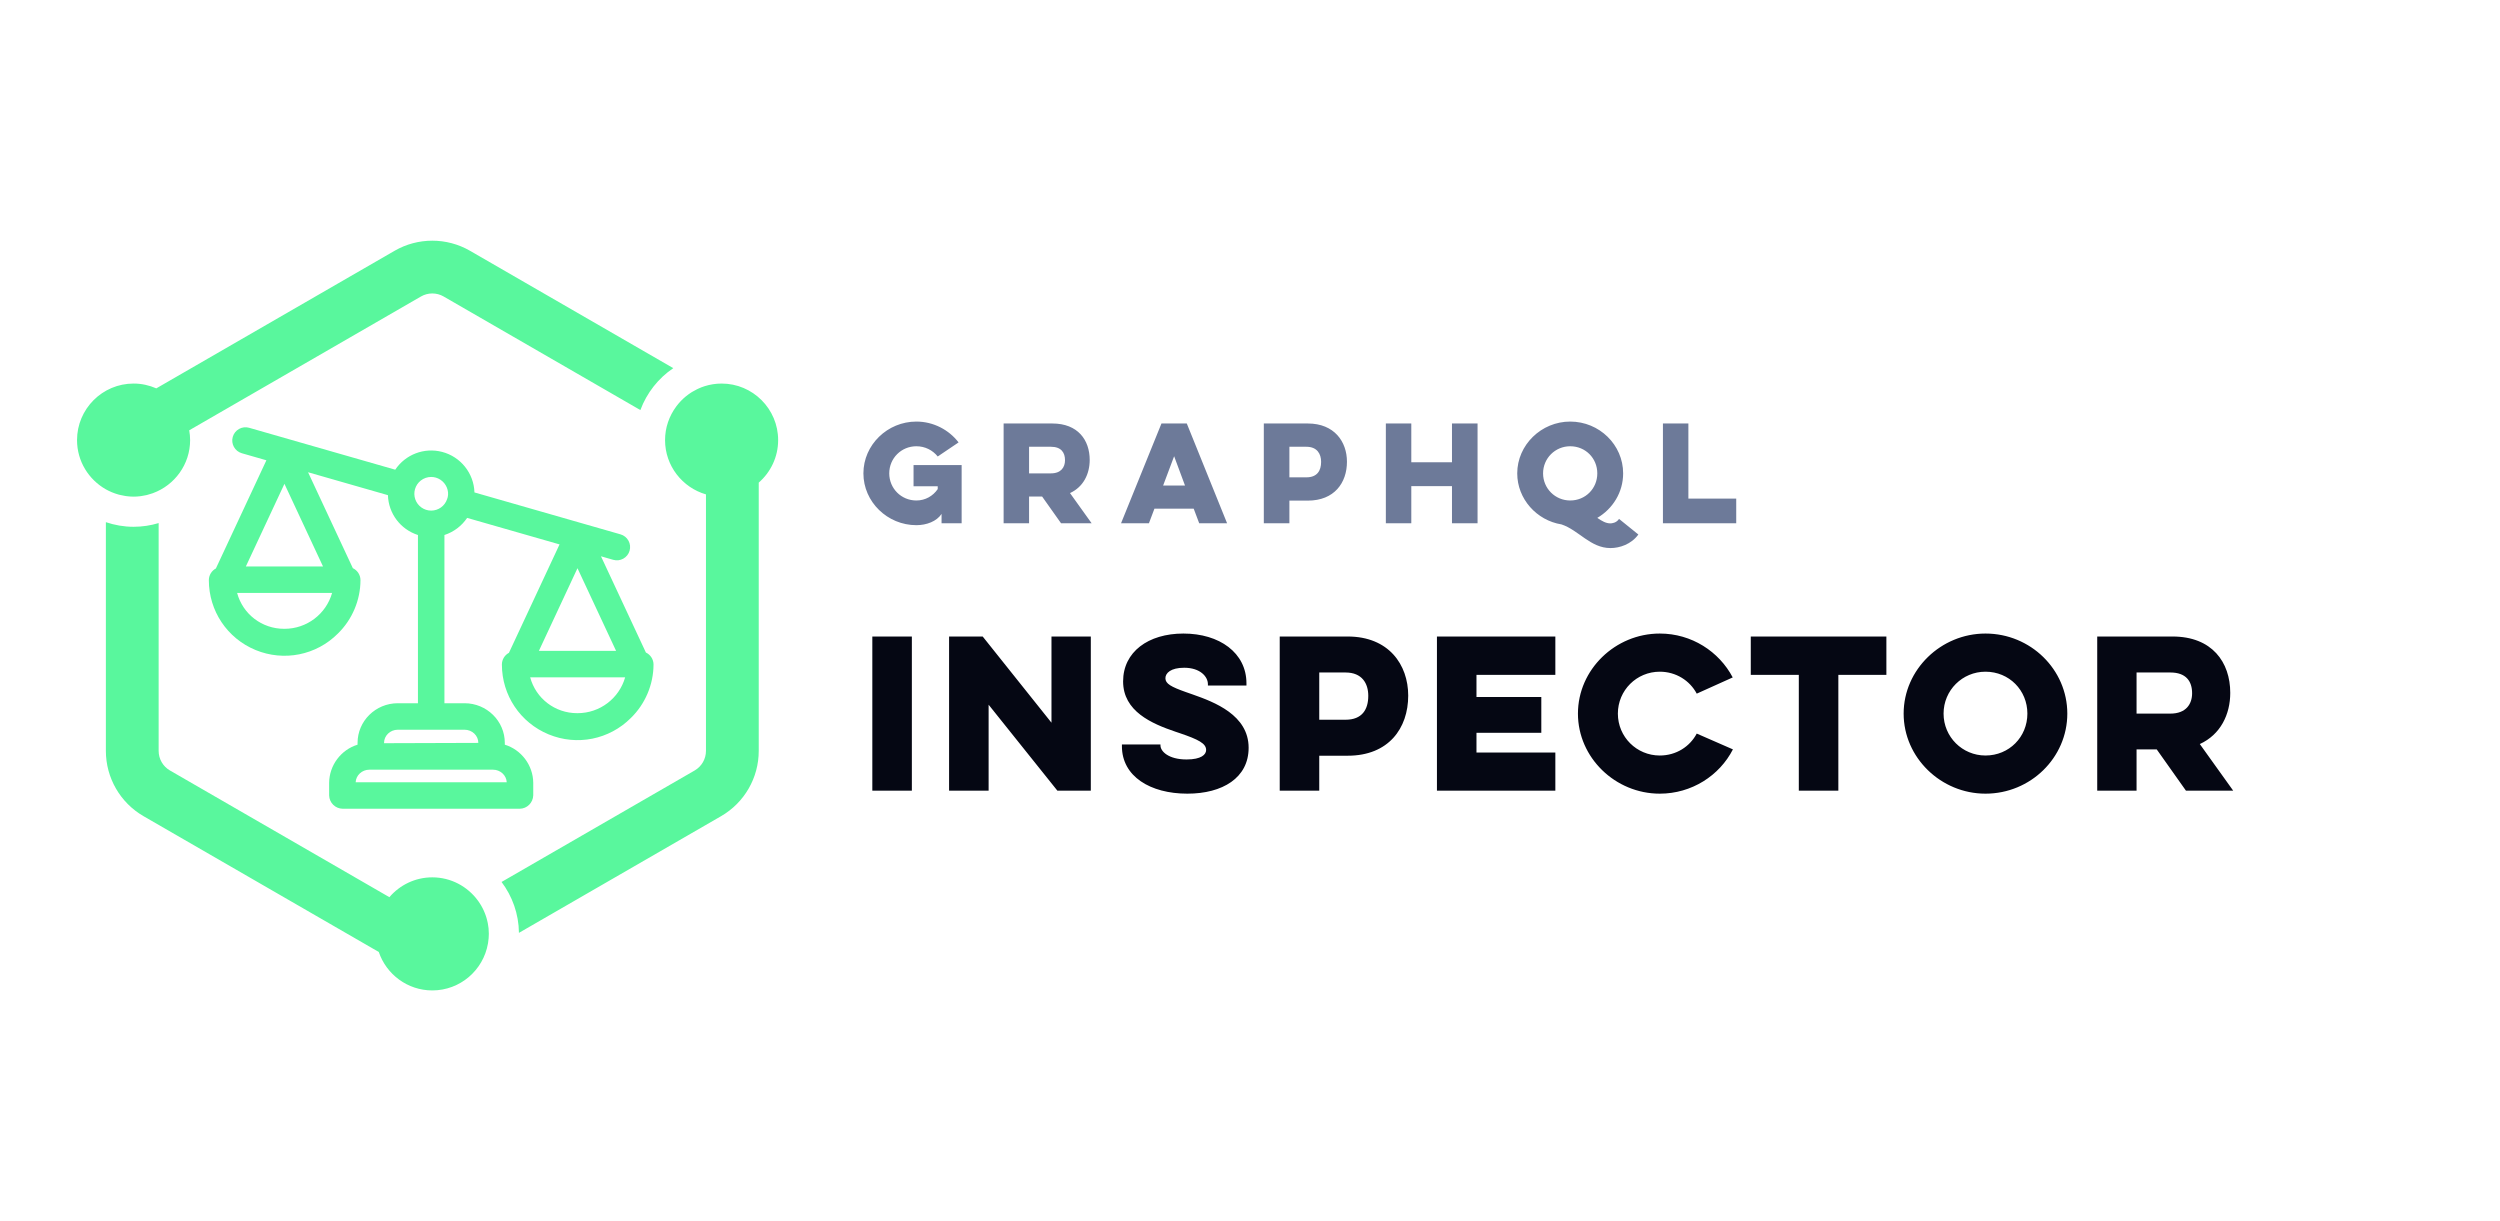
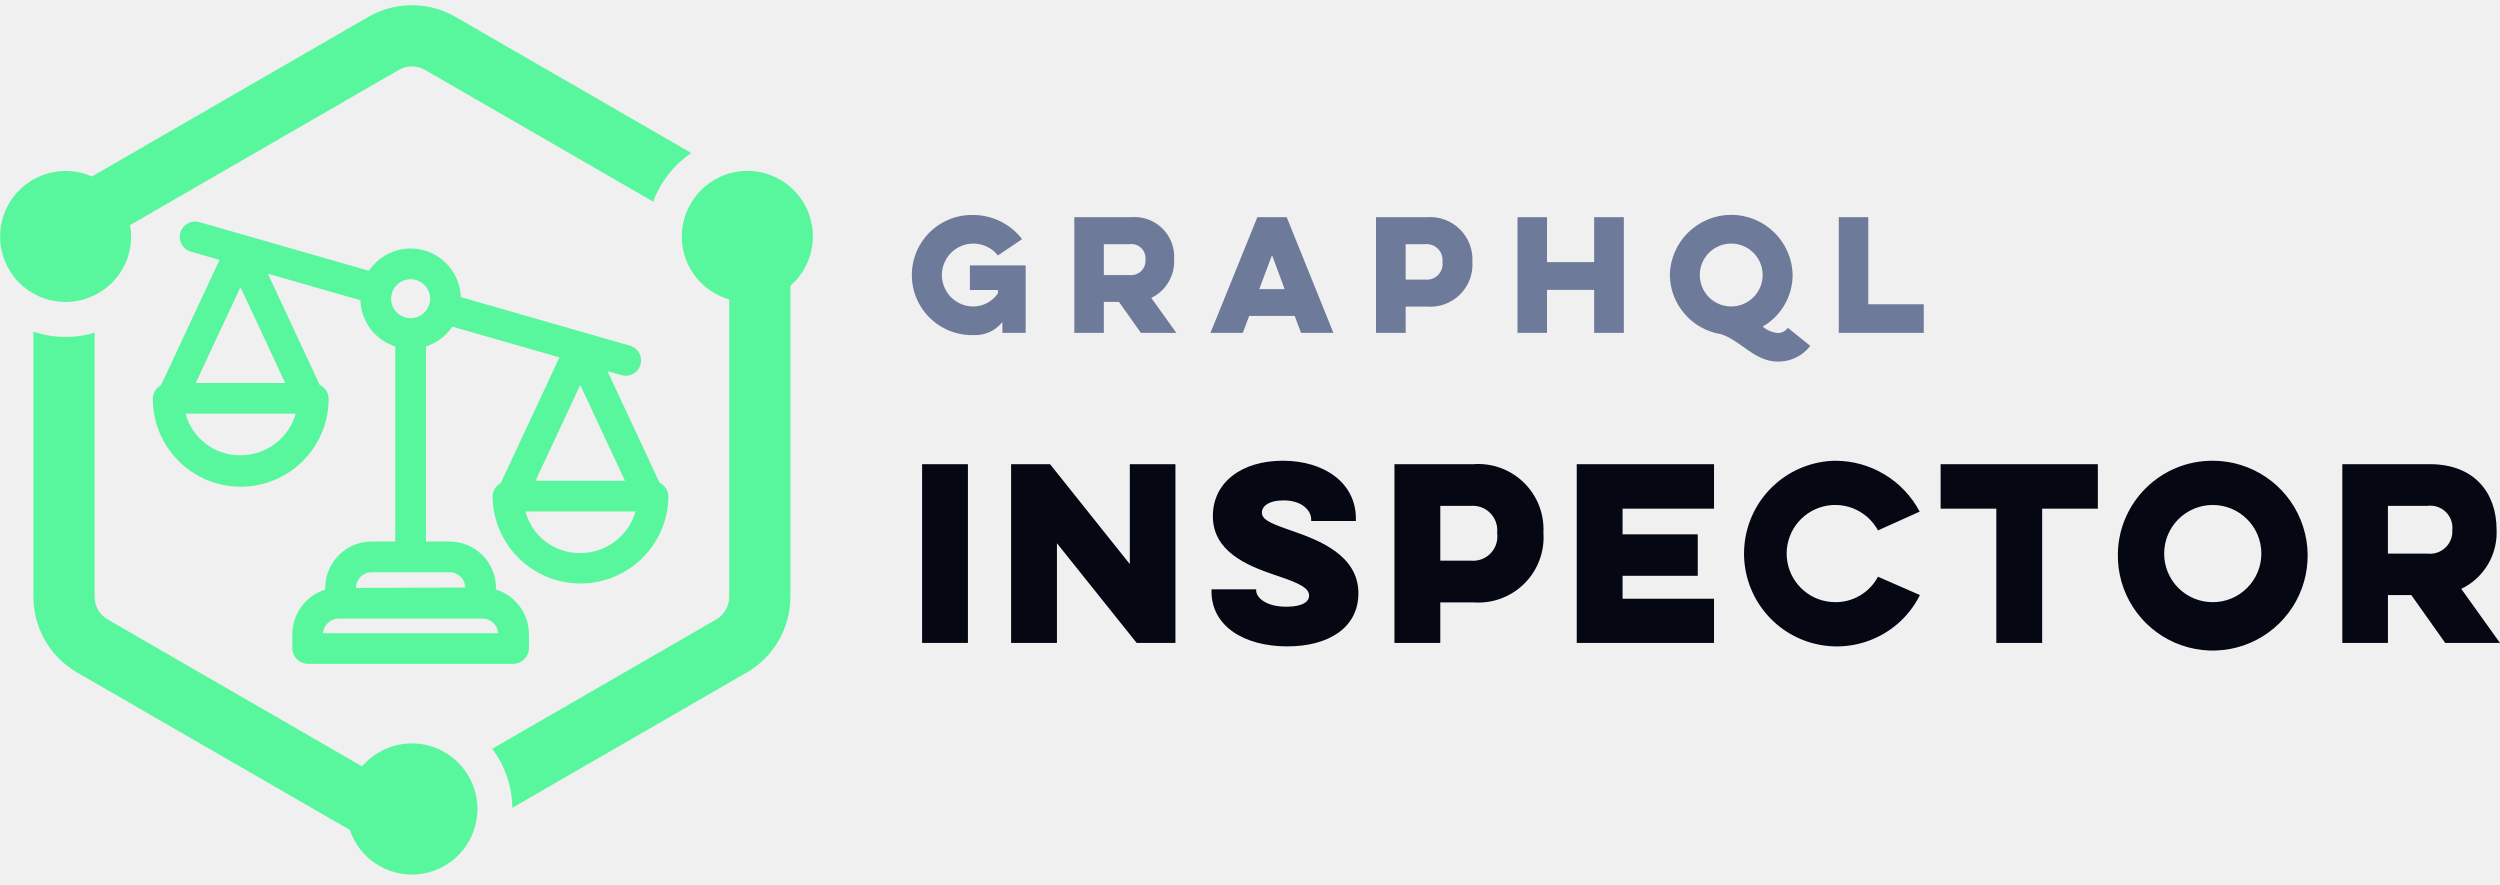
- <svg xmlns="http://www.w3.org/2000/svg" width="215px" height="105px" viewBox="0 0 215 105" version="1.1">
-   <g id="GraphQL-Tools/-Inspector" stroke="none" stroke-width="1" fill="none" fill-rule="evenodd">
-     <rect id="Rectangle" fill="#FFFFFF" x="0" y="0" width="215" height="105" />
-     <g id="Libraries-Logos-/-Inspector" transform="translate(6, 20)" fill="#59F79D">
-       <path d="M36.04,60.315 C36.04,60.568 36.015,60.816 35.977,61.059 C35.972,61.09 35.968,61.12 35.963,61.15 C35.566,63.435 33.574,65.177 31.178,65.177 C29.042,65.177 27.227,63.79 26.576,61.871 L6.346,50.192 C4.34,49.034 3.105,46.893 3.105,44.578 L3.105,24.907 C3.854,25.16 4.653,25.304 5.488,25.304 C6.237,25.304 6.96,25.191 7.643,24.984 L7.643,44.578 C7.643,45.27 8.015,45.915 8.616,46.261 L27.487,57.157 C28.38,56.115 29.701,55.452 31.178,55.452 C32.784,55.452 34.206,56.237 35.093,57.442 C35.108,57.463 35.125,57.484 35.141,57.506 C35.203,57.594 35.261,57.684 35.318,57.777 C35.34,57.812 35.361,57.847 35.383,57.883 C35.432,57.968 35.478,58.055 35.523,58.143 C35.547,58.191 35.569,58.238 35.591,58.286 C35.63,58.369 35.665,58.451 35.699,58.536 C35.723,58.596 35.744,58.656 35.766,58.717 C35.793,58.794 35.819,58.872 35.842,58.95 C35.865,59.025 35.881,59.101 35.9,59.175 C35.917,59.246 35.935,59.316 35.949,59.387 C35.968,59.482 35.98,59.577 35.993,59.672 C36,59.73 36.011,59.785 36.017,59.842 C36.031,59.998 36.04,60.155 36.04,60.315 L36.04,60.315 Z M60.92,17.849 C60.92,19.307 60.272,20.615 59.251,21.506 L59.251,44.578 C59.251,46.893 58.017,49.034 56.01,50.192 L38.629,60.226 C38.61,58.585 38.055,57.073 37.134,55.849 L53.741,46.261 C54.341,45.915 54.713,45.27 54.713,44.578 L54.713,22.518 C52.685,21.933 51.195,20.064 51.195,17.849 C51.195,16.77 51.553,15.776 52.149,14.97 C52.158,14.957 52.167,14.944 52.177,14.931 C52.289,14.782 52.41,14.638 52.539,14.503 L52.556,14.484 C52.823,14.206 53.121,13.962 53.446,13.753 C53.48,13.732 53.515,13.712 53.55,13.69 C53.679,13.613 53.811,13.54 53.946,13.475 C53.986,13.456 54.026,13.436 54.067,13.418 C54.236,13.341 54.411,13.27 54.591,13.214 C54.592,13.214 54.592,13.214 54.592,13.214 C55.055,13.067 55.546,12.986 56.058,12.986 C58.74,12.986 60.92,15.167 60.92,17.849 L60.92,17.849 Z M3.105,22.083 C1.627,21.247 0.625,19.664 0.625,17.849 C0.625,15.167 2.806,12.986 5.488,12.986 C6.183,12.986 6.843,13.136 7.442,13.4 L27.936,1.567 C28.938,0.988 30.059,0.699 31.177,0.699 C32.297,0.699 33.417,0.988 34.419,1.567 L51.902,11.661 C50.616,12.529 49.62,13.79 49.073,15.266 L32.15,5.497 C31.855,5.326 31.518,5.237 31.177,5.237 C30.837,5.237 30.501,5.326 30.205,5.497 L10.272,17.006 C10.321,17.28 10.35,17.56 10.35,17.849 C10.35,19.941 9.019,21.723 7.162,22.408 C7.148,22.413 7.133,22.419 7.119,22.424 C6.971,22.476 6.823,22.522 6.67,22.56 C6.639,22.568 6.609,22.577 6.578,22.583 C6.438,22.615 6.295,22.641 6.151,22.661 C6.112,22.666 6.073,22.674 6.033,22.678 C5.854,22.699 5.673,22.711 5.488,22.711 C5.29,22.711 5.095,22.696 4.902,22.672 C4.851,22.666 4.8,22.657 4.749,22.649 C4.601,22.626 4.456,22.598 4.312,22.562 C4.269,22.55 4.224,22.54 4.18,22.528 C3.801,22.421 3.44,22.272 3.105,22.083 L3.105,22.083 Z" id="Fill-2" />
-       <path d="M15.143,28.717 L18.462,21.609 L21.78,28.717 L15.143,28.717 Z M22.56,30.995 C22.043,32.806 20.388,34.078 18.468,34.078 L18.462,34.078 L18.459,34.078 L18.434,34.078 C16.516,34.078 14.883,32.809 14.392,30.995 L22.56,30.995 Z M27.028,43.915 L27.028,43.889 C27.028,43.265 27.558,42.756 28.21,42.756 L33.953,42.756 C34.606,42.756 35.137,43.265 35.137,43.889 L27.028,43.915 Z M29.714,22.94 C29.512,22.358 29.701,21.71 30.186,21.328 C30.447,21.123 30.763,21.018 31.08,21.018 C31.352,21.018 31.623,21.094 31.861,21.247 C32.38,21.58 32.631,22.206 32.505,22.751 C32.476,22.82 32.454,22.895 32.452,22.923 C32.255,23.514 31.704,23.911 31.082,23.912 L31.08,23.912 C30.465,23.912 29.916,23.521 29.714,22.94 L29.714,22.94 Z M24.586,47.276 C24.613,46.674 25.133,46.193 25.766,46.193 L36.397,46.193 C37.031,46.193 37.55,46.674 37.579,47.276 L24.586,47.276 Z M40.346,35.972 L43.663,28.865 L46.982,35.972 L40.346,35.972 Z M47.763,38.25 C47.245,40.062 45.59,41.333 43.669,41.333 L43.664,41.333 L43.661,41.333 L43.636,41.333 C41.719,41.333 40.085,40.063 39.594,38.25 L47.763,38.25 Z M49.547,36.117 L45.683,27.841 L46.737,28.144 C47.03,28.228 47.338,28.193 47.604,28.044 C47.869,27.897 48.061,27.655 48.145,27.363 C48.229,27.07 48.194,26.763 48.047,26.497 C47.899,26.231 47.657,26.038 47.365,25.954 L34.803,22.349 C34.752,20.704 33.623,19.28 32.021,18.863 C30.477,18.461 28.864,19.087 27.99,20.394 L15.427,16.79 C15.135,16.706 14.826,16.741 14.561,16.888 C14.295,17.036 14.102,17.277 14.018,17.571 C13.845,18.174 14.196,18.806 14.799,18.979 L16.91,19.585 L12.567,28.887 C12.2,29.082 11.962,29.467 11.961,29.892 C11.96,32.534 13.536,34.893 15.977,35.901 C18.418,36.908 21.2,36.352 23.06,34.484 C24.29,33.284 24.998,31.611 25.001,29.892 C25.001,29.448 24.738,29.047 24.344,28.862 L20.493,20.613 L27.361,22.584 C27.412,24.169 28.446,25.53 29.943,26.011 L29.943,40.478 L28.21,40.478 C26.302,40.478 24.75,42.008 24.75,43.889 L24.75,44.042 C23.326,44.48 22.316,45.814 22.306,47.327 L22.306,48.407 C22.325,49.041 22.836,49.544 23.476,49.553 L38.694,49.553 C39.328,49.544 39.838,49.041 39.859,48.396 L39.859,47.324 C39.848,45.814 38.837,44.48 37.414,44.042 L37.414,43.889 C37.414,42.008 35.861,40.478 33.953,40.478 L32.221,40.478 L32.221,26.01 C33.016,25.753 33.707,25.232 34.173,24.539 L42.121,26.819 L37.769,36.142 C37.401,36.337 37.164,36.722 37.163,37.148 C37.163,39.789 38.74,42.148 41.179,43.155 C43.62,44.164 46.402,43.607 48.262,41.739 C49.492,40.54 50.199,38.867 50.203,37.147 C50.202,36.703 49.94,36.302 49.547,36.117 L49.547,36.117 Z" id="Fill-1" />
-     </g>
-     <path d="M75.02,54.74 L75.02,68 L78.42,68 L78.42,54.74 L75.02,54.74 Z M85.021,68 L85.021,60.605 L90.937,68 L93.81,68 L93.81,54.74 L90.427,54.74 L90.427,62.152 L84.511,54.74 L81.621,54.74 L81.621,68 L85.021,68 Z M96.485,64.022 L96.485,64.175 C96.485,66.776 98.933,68.255 102.112,68.255 C105.138,68.255 107.382,66.895 107.382,64.311 C107.382,61.487 104.43,60.38 102.578,59.726 L101.972,59.514 C100.721,59.069 100.225,58.801 100.225,58.327 C100.225,57.885 100.684,57.426 101.84,57.426 C103.217,57.426 103.88,58.191 103.88,58.837 L103.88,58.956 L107.195,58.956 L107.195,58.769 C107.195,56.134 104.866,54.485 101.772,54.485 C98.746,54.485 96.587,56.066 96.587,58.599 C96.587,61.175 99.041,62.23 101.088,62.926 L101.466,63.053 C103.064,63.597 103.727,63.937 103.727,64.498 C103.727,64.889 103.319,65.314 102.044,65.314 C100.497,65.314 99.8,64.617 99.8,64.107 L99.8,64.022 L96.485,64.022 Z M110.056,68 L113.456,68 L113.456,64.991 L115.904,64.991 C119.423,64.991 121.106,62.628 121.106,59.823 C121.106,57.154 119.423,54.74 115.904,54.74 L110.056,54.74 L110.056,68 Z M115.717,57.834 C117.145,57.834 117.672,58.786 117.672,59.84 C117.672,61.013 117.145,61.897 115.717,61.897 L113.456,61.897 L113.456,57.834 L115.717,57.834 Z M123.577,68 L133.76,68 L133.76,64.719 L126.977,64.719 L126.977,63.019 L132.553,63.019 L132.553,59.942 L126.977,59.942 L126.977,58.038 L133.76,58.038 L133.76,54.74 L123.577,54.74 L123.577,68 Z M145.92,63.087 C145.325,64.209 144.152,64.974 142.741,64.974 C140.752,64.974 139.137,63.376 139.137,61.37 C139.137,59.364 140.752,57.766 142.741,57.766 C144.135,57.766 145.325,58.531 145.92,59.653 L149.014,58.259 C147.841,56.032 145.478,54.485 142.741,54.485 C138.916,54.485 135.703,57.579 135.703,61.37 C135.703,65.161 138.916,68.255 142.741,68.255 C145.478,68.255 147.875,66.708 149.031,64.447 L145.92,63.087 Z M150.567,58.038 L154.698,58.038 L154.698,68 L158.098,68 L158.098,58.038 L162.229,58.038 L162.229,54.74 L150.567,54.74 L150.567,58.038 Z M163.713,61.37 C163.713,65.161 166.926,68.255 170.751,68.255 C174.627,68.255 177.789,65.161 177.789,61.37 C177.789,57.579 174.627,54.485 170.751,54.485 C166.926,54.485 163.713,57.579 163.713,61.37 Z M167.147,61.37 C167.147,59.364 168.762,57.766 170.751,57.766 C172.791,57.766 174.355,59.364 174.355,61.37 C174.355,63.376 172.791,64.974 170.751,64.974 C168.762,64.974 167.147,63.376 167.147,61.37 Z M180.361,54.74 L180.361,68 L183.744,68 L183.744,64.447 L185.478,64.447 L187.994,68 L192.057,68 L189.184,63.988 C190.969,63.172 191.802,61.438 191.802,59.585 C191.802,56.95 190.238,54.74 186.838,54.74 L180.361,54.74 Z M186.651,57.834 C188.011,57.834 188.521,58.599 188.521,59.619 C188.521,60.537 188.011,61.37 186.651,61.37 L183.744,61.37 L183.744,57.834 L186.651,57.834 Z" id="Inspector" fill="#050713" fill-rule="nonzero" />
-     <path d="M78.565,41.821 L80.644,41.821 L80.644,42.063 C80.237,42.657 79.577,43.042 78.807,43.042 C77.509,43.042 76.475,42.008 76.475,40.71 C76.475,39.412 77.509,38.378 78.807,38.378 C79.555,38.378 80.215,38.719 80.644,39.258 L82.437,38.048 C81.612,36.97 80.281,36.255 78.807,36.255 C76.321,36.255 74.253,38.257 74.253,40.71 C74.253,43.163 76.321,45.165 78.807,45.165 C79.687,45.165 80.556,44.835 80.974,44.197 L80.974,45 L82.701,45 L82.701,39.995 L78.565,39.995 L78.565,41.821 Z M86.311,36.42 L86.311,45 L88.5,45 L88.5,42.701 L89.622,42.701 L91.25,45 L93.879,45 L92.02,42.404 C93.175,41.876 93.714,40.754 93.714,39.555 C93.714,37.85 92.702,36.42 90.502,36.42 L86.311,36.42 Z M90.381,38.422 C91.261,38.422 91.591,38.917 91.591,39.577 C91.591,40.171 91.261,40.71 90.381,40.71 L88.5,40.71 L88.5,38.422 L90.381,38.422 Z M99.886,36.42 L96.41,45 L98.808,45 L99.281,43.746 L102.658,43.746 L103.131,45 L105.529,45 L102.064,36.42 L99.886,36.42 Z M101.91,41.755 L100.029,41.755 L100.975,39.236 L101.91,41.755 Z M108.688,45 L110.888,45 L110.888,43.053 L112.472,43.053 C114.749,43.053 115.838,41.524 115.838,39.709 C115.838,37.982 114.749,36.42 112.472,36.42 L108.688,36.42 L108.688,45 Z M112.351,38.422 C113.275,38.422 113.616,39.038 113.616,39.72 C113.616,40.479 113.275,41.051 112.351,41.051 L110.888,41.051 L110.888,38.422 L112.351,38.422 Z M124.87,36.42 L124.87,39.753 L121.372,39.753 L121.372,36.42 L119.183,36.42 L119.183,45 L121.372,45 L121.372,41.81 L124.87,41.81 L124.87,45 L127.07,45 L127.07,36.42 L124.87,36.42 Z M130.482,40.71 C130.482,42.91 132.154,44.758 134.288,45.099 C135.773,45.594 136.774,47.134 138.501,47.134 C139.282,47.134 140.283,46.815 140.899,45.968 L139.238,44.626 C139.007,44.978 138.611,45.011 138.49,45.011 C138.116,45.011 137.764,44.813 137.368,44.538 C138.699,43.757 139.59,42.338 139.59,40.71 C139.59,38.257 137.544,36.255 135.036,36.255 C132.561,36.255 130.482,38.257 130.482,40.71 Z M132.704,40.71 C132.704,39.412 133.749,38.378 135.036,38.378 C136.356,38.378 137.368,39.412 137.368,40.71 C137.368,42.008 136.356,43.042 135.036,43.042 C133.749,43.042 132.704,42.008 132.704,40.71 Z M143.012,45 L143.012,36.42 L145.201,36.42 L145.201,42.877 L149.315,42.877 L149.315,45 L143.012,45 Z" id="GraphQL" fill="#6D7A99" fill-rule="nonzero" />
-   </g>
+ <svg xmlns="http://www.w3.org/2000/svg" id="Layer_1" data-name="Layer 1" viewBox="0 0 192.92 68.286">
+   <defs>
+     <style>.cls-1{fill:#59f79d;fill-rule:evenodd;}.cls-2{fill:#050713;}.cls-3{fill:#6d7a99;}</style>
+   </defs>
+   <path class="cls-1" d="M36.845,62.427a4.956,4.956,0,0,1-.066.775c-.005.032-.009.063-.014.095a5.052,5.052,0,0,1-9.766.75L5.951,51.896a6.745,6.745,0,0,1-3.372-5.841V25.59a7.673,7.673,0,0,0,4.721.081v20.385A2.026,2.026,0,0,0,8.313,47.806L27.947,59.142a5.042,5.042,0,0,1,7.913.296c.016.023.034.045.05.067q.097.138.184.281c.023.037.045.073.067.11.052.089.1.179.146.271.025.049.049.099.071.149.04.085.077.172.112.259.025.063.047.125.07.189.028.08.056.161.079.242.024.078.041.157.06.234.018.074.037.147.051.221.02.098.032.197.046.296.007.06.019.118.024.177.015.162.024.325.024.491ZM62.729,18.247A5.04,5.04,0,0,1,60.993,22.052V46.055a6.744,6.744,0,0,1-3.372,5.841L39.538,62.336a7.708,7.708,0,0,0-1.555-4.554L55.26,47.806a2.027,2.027,0,0,0,1.012-1.751v-22.951a5.042,5.042,0,0,1-2.667-7.853c.009-.013.019-.027.029-.04a5.093,5.093,0,0,1,.376-.446l.018-.02a5.082,5.082,0,0,1,.926-.76c.035-.023.072-.043.108-.066.134-.08.271-.156.412-.224.042-.02.083-.041.125-.06a4.676,4.676,0,0,1,.545-.212l.001-.001a5.055,5.055,0,0,1,6.584,4.822ZM2.579,22.651A5.055,5.055,0,0,1,7.091,13.618L28.414,1.307a6.747,6.747,0,0,1,6.745,0l18.189,10.502A7.79,7.79,0,0,0,50.404,15.56L32.798,5.396a2.024,2.024,0,0,0-2.024,0L10.037,17.37a5.021,5.021,0,0,1-3.236,5.62c-.015.005-.031.012-.045.016-.154.054-.309.102-.468.142-.032.008-.063.017-.096.024-.146.034-.295.06-.444.081-.041.005-.081.013-.122.018a5.022,5.022,0,0,1-.567.034,5.063,5.063,0,0,1-.61-.041c-.053-.006-.106-.016-.16-.024-.154-.024-.304-.053-.454-.091-.045-.012-.092-.022-.138-.035A5.071,5.071,0,0,1,2.579,22.651Z" />
+   <path class="cls-1" d="M15.104,29.554l3.453-7.395,3.453,7.395Zm7.716,2.37a4.421,4.421,0,0,1-4.258,3.208h-.035a4.335,4.335,0,0,1-4.205-3.208Zm4.648,13.442v-.027a1.207,1.207,0,0,1,1.231-1.179h5.975a1.207,1.207,0,0,1,1.231,1.179Zm2.795-21.822a1.507,1.507,0,1,1,2.903-.197.843.843,0,0,0-.055.18,1.503,1.503,0,0,1-1.426,1.028h-.002A1.505,1.505,0,0,1,30.264,23.543ZM24.928,48.862A1.21,1.21,0,0,1,26.156,47.735H37.216a1.21,1.21,0,0,1,1.229,1.127ZM41.324,37.101l3.452-7.394,3.453,7.394H41.324Zm7.717,2.37a4.422,4.422,0,0,1-4.258,3.207h-.035a4.335,4.335,0,0,1-4.205-3.207h8.498Zm1.856-2.22-4.019-8.61,1.097.315a1.185,1.185,0,0,0,.653-2.278L35.558,22.929a3.873,3.873,0,0,0-7.089-2.034L15.399,17.145a1.185,1.185,0,1,0-.653,2.278l2.196.631L12.423,29.73a1.19,1.19,0,0,0-.63,1.046,6.783,6.783,0,0,0,13.566,0,1.19,1.19,0,0,0-.683-1.072l-4.006-8.582,7.145,2.05a3.864,3.864,0,0,0,2.687,3.565V41.789H28.699a3.579,3.579,0,0,0-3.6,3.549v.159a3.62,3.62,0,0,0-2.543,3.417v1.124a1.229,1.229,0,0,0,1.217,1.192H39.606a1.231,1.231,0,0,0,1.212-1.204V48.912a3.62,3.62,0,0,0-2.543-3.414v-.159a3.579,3.579,0,0,0-3.601-3.549H32.871v-15.052A3.897,3.897,0,0,0,34.902,25.207l8.269,2.372-4.528,9.7a1.187,1.187,0,0,0-.631,1.046,6.784,6.784,0,0,0,13.567-.001,1.193,1.193,0,0,0-.683-1.072Z" />
+   <path class="cls-2" d="M71.156,35.82V49.615h3.537V35.82ZM81.562,49.615V41.922l6.155,7.694h2.989V35.82H87.186v7.711l-6.155-7.711h-3.007V49.615Zm11.926-4.139v.159c0,2.706,2.547,4.245,5.854,4.245,3.148,0,5.483-1.415,5.483-4.103,0-2.938-3.071-4.09-4.998-4.77l-.63-.221c-1.302-.463-1.818-.742-1.818-1.235,0-.46.478-.937,1.68-.937,1.433,0,2.122.796,2.122,1.468v.124h3.449v-.195c0-2.741-2.423-4.457-5.642-4.457-3.148,0-5.394,1.645-5.394,4.28,0,2.68,2.554,3.778,4.683,4.502l.393.132c1.663.566,2.352.92,2.352,1.503,0,.407-.424.849-1.751.849-1.609,0-2.335-.725-2.335-1.256v-.088Zm14.119,4.139h3.537V46.485h2.547a5.036,5.036,0,0,0,5.412-5.377,5.039,5.039,0,0,0-5.412-5.288h-6.084Zm5.89-10.577a1.886,1.886,0,0,1,2.034,2.087,1.874,1.874,0,0,1-2.034,2.14h-2.352V39.039Zm8.177,10.577h10.594V46.202h-7.057V44.433h5.801V41.232h-5.801V39.251h7.057V35.82H121.674Zm23.246-5.111a3.699,3.699,0,0,1-3.307,1.963,3.75,3.75,0,1,1,3.307-5.536l3.219-1.45a7.374,7.374,0,0,0-6.526-3.926,7.164,7.164,0,1,0,6.544,10.364Zm4.834-5.253h4.298V49.615h3.537V39.251h4.298V35.82H149.754v3.431ZM163.431,42.718a7.324,7.324,0,1,0,7.322-7.163A7.293,7.293,0,0,0,163.431,42.718Zm3.573,0a3.75,3.75,0,1,1,3.75,3.75A3.74,3.74,0,0,1,167.004,42.718Zm13.748-6.898V49.615h3.52V45.919h1.804l2.618,3.696H192.92l-2.989-4.174a4.811,4.811,0,0,0,2.724-4.581c0-2.741-1.627-5.041-5.164-5.041H180.752Zm6.544,3.219A1.704,1.704,0,0,1,189.241,40.896a1.724,1.724,0,0,1-1.946,1.822h-3.024V39.039Z" />
+   <path class="cls-3" d="M74.845,22.379h2.163V22.631a2.297,2.297,0,0,1-1.911,1.019,2.426,2.426,0,1,1,1.911-3.937L78.873,18.454a4.776,4.776,0,0,0-3.777-1.865,4.636,4.636,0,1,0,0,9.27,2.678,2.678,0,0,0,2.255-1.007v.835h1.797V20.48h-4.303Zm8.058-5.619v8.926h2.277V23.295h1.167l1.694,2.392h2.735l-1.934-2.701a3.113,3.113,0,0,0,1.762-2.964,3.065,3.065,0,0,0-3.342-3.262ZM87.137,18.843a1.102,1.102,0,0,1,1.259,1.202,1.116,1.116,0,0,1-1.259,1.179h-1.957V18.843Zm9.889-2.083-3.616,8.926h2.495l.492-1.305h3.513l.492,1.305h2.495l-3.605-8.926Zm2.106,5.55h-1.957l.984-2.621Zm7.051,3.376h2.289V23.661h1.648a3.258,3.258,0,0,0,3.502-3.479,3.261,3.261,0,0,0-3.502-3.422h-3.937Zm3.811-6.844a1.221,1.221,0,0,1,1.316,1.35,1.212,1.212,0,0,1-1.316,1.385h-1.522V18.843Zm13.025-2.083v3.468h-3.639V16.76h-2.277v8.926h2.277V22.368h3.639v3.319h2.289V16.76Zm5.838,4.463a4.688,4.688,0,0,0,3.96,4.566c1.545.515,2.586,2.117,4.383,2.117a3.109,3.109,0,0,0,2.495-1.213l-1.728-1.396a.941.941,0,0,1-.778.401,2.135,2.135,0,0,1-1.167-.492,4.617,4.617,0,0,0,2.312-3.983,4.739,4.739,0,0,0-9.476,0Zm2.312,0a2.426,2.426,0,1,1,2.426,2.426A2.42,2.42,0,0,1,131.17,21.223Zm10.725,4.463V16.76h2.277v6.718H148.452v2.209Z" />
</svg>
